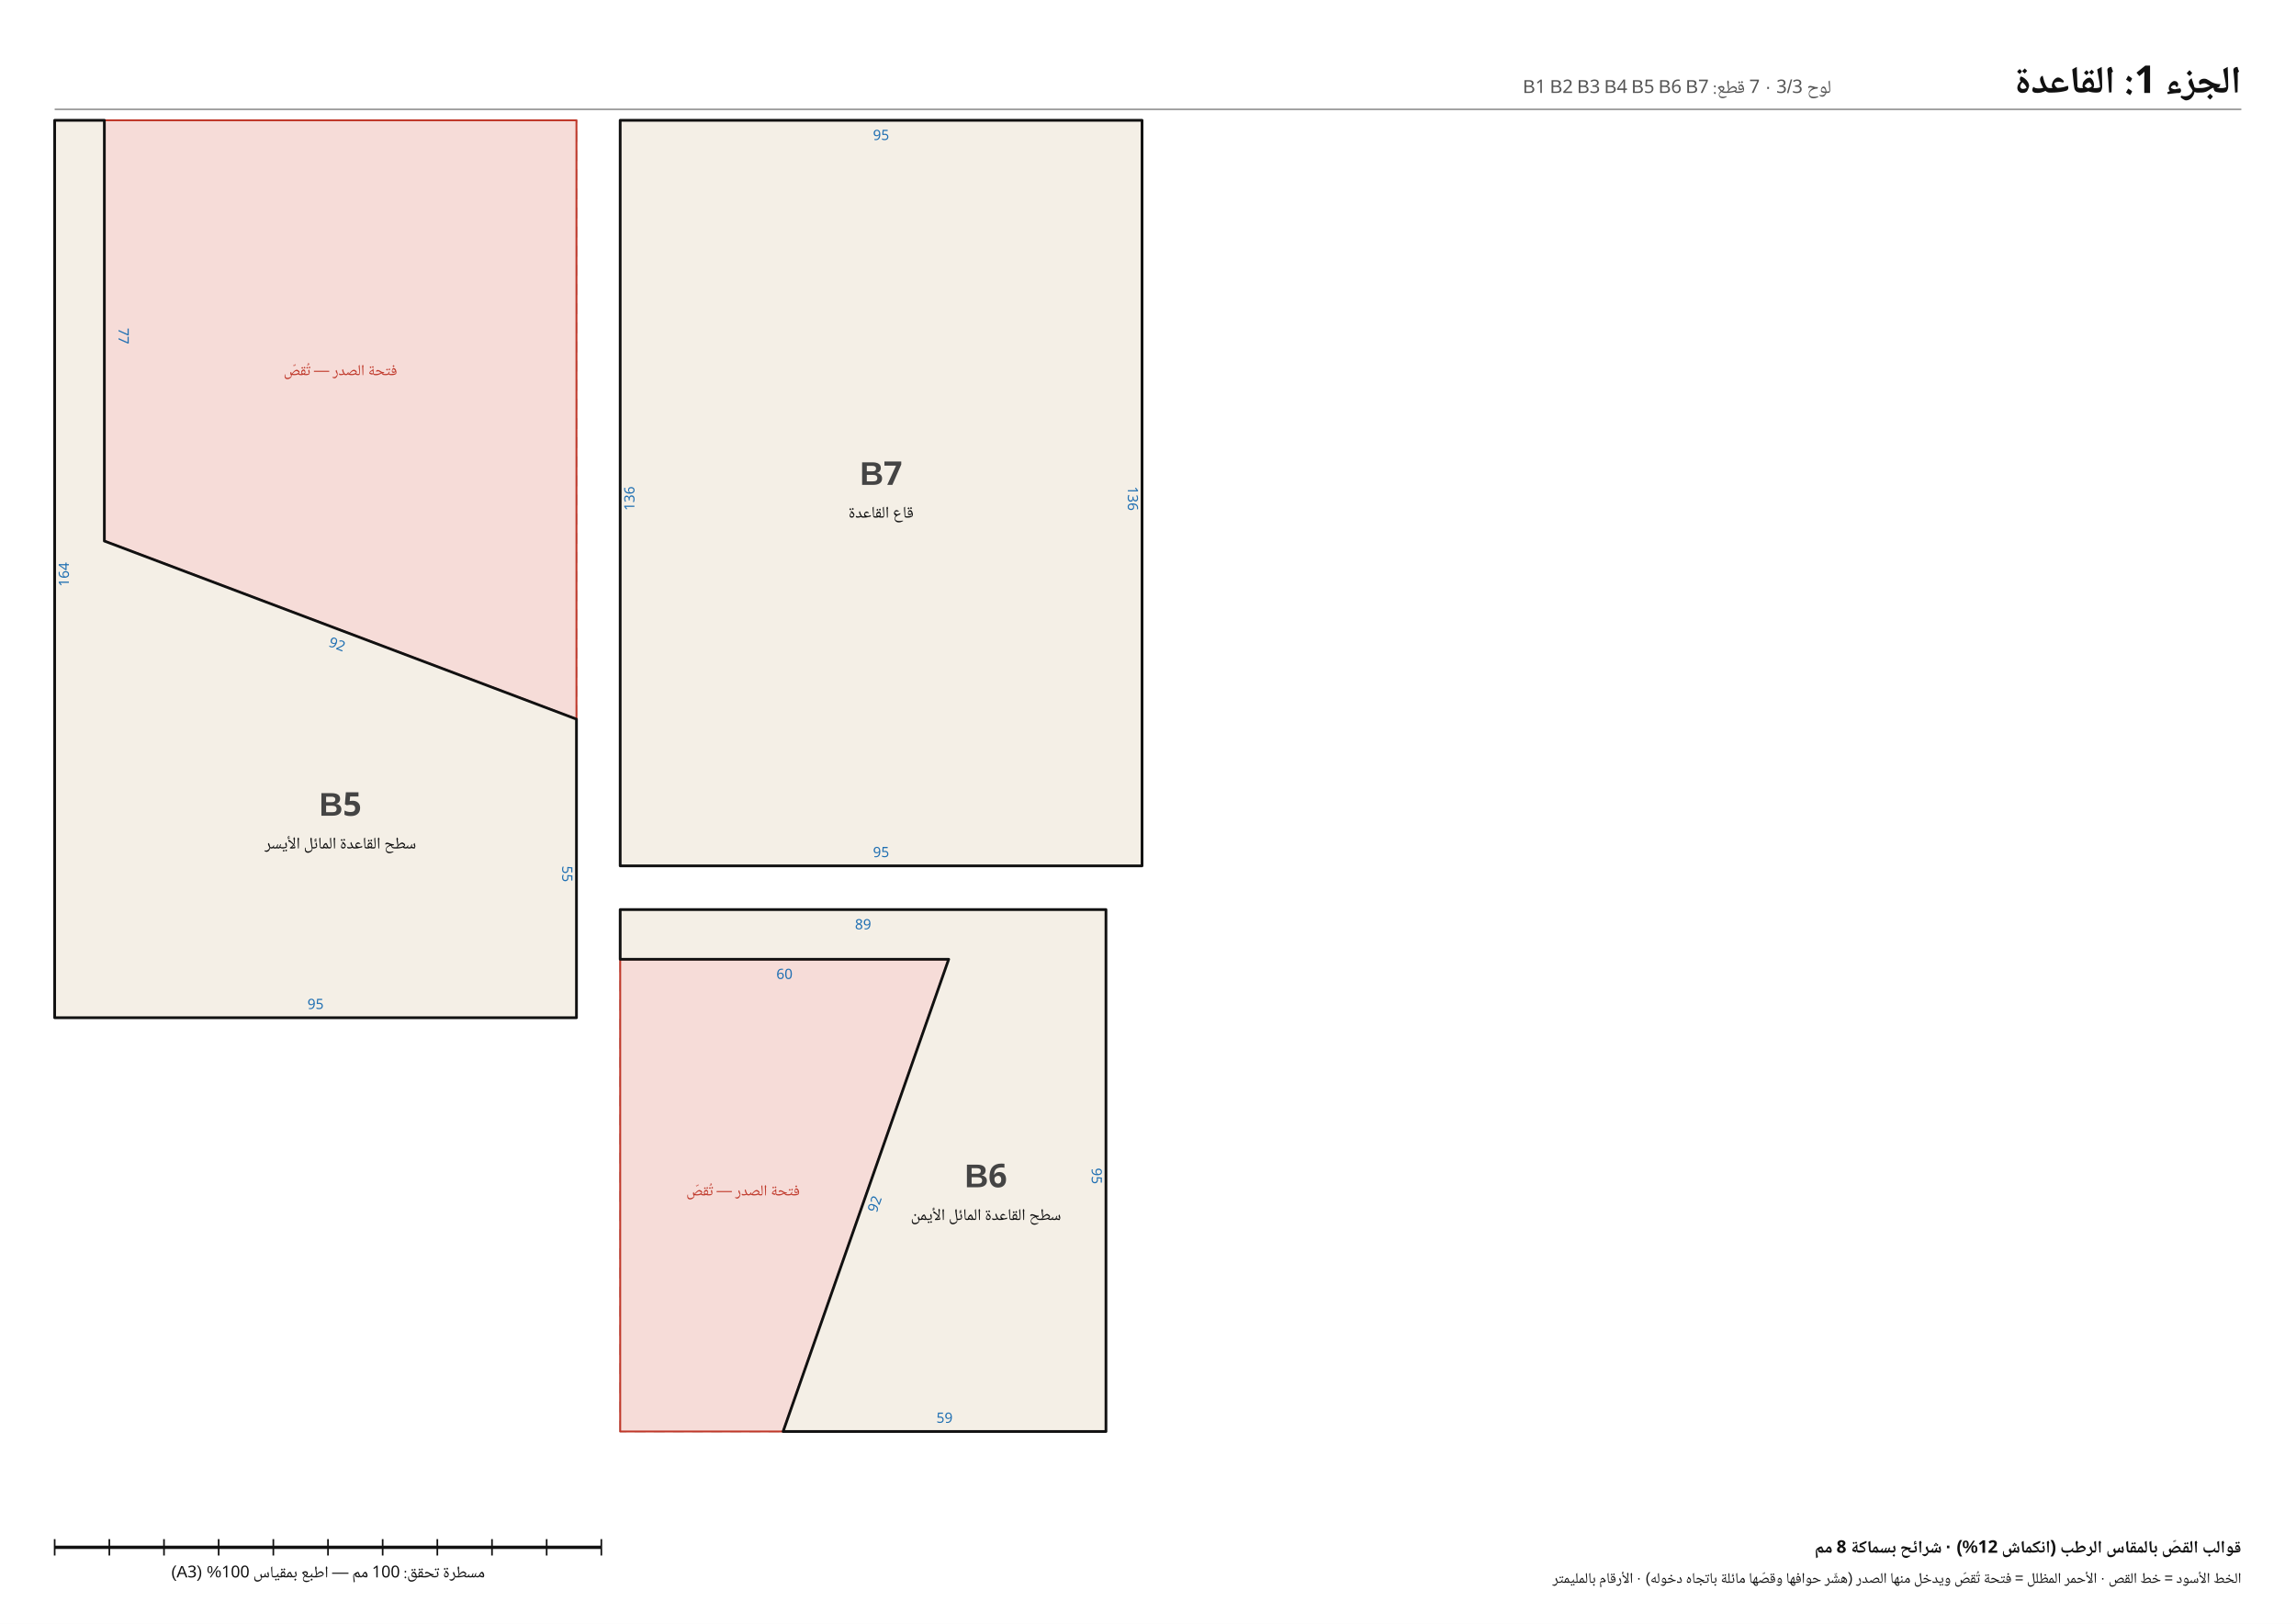
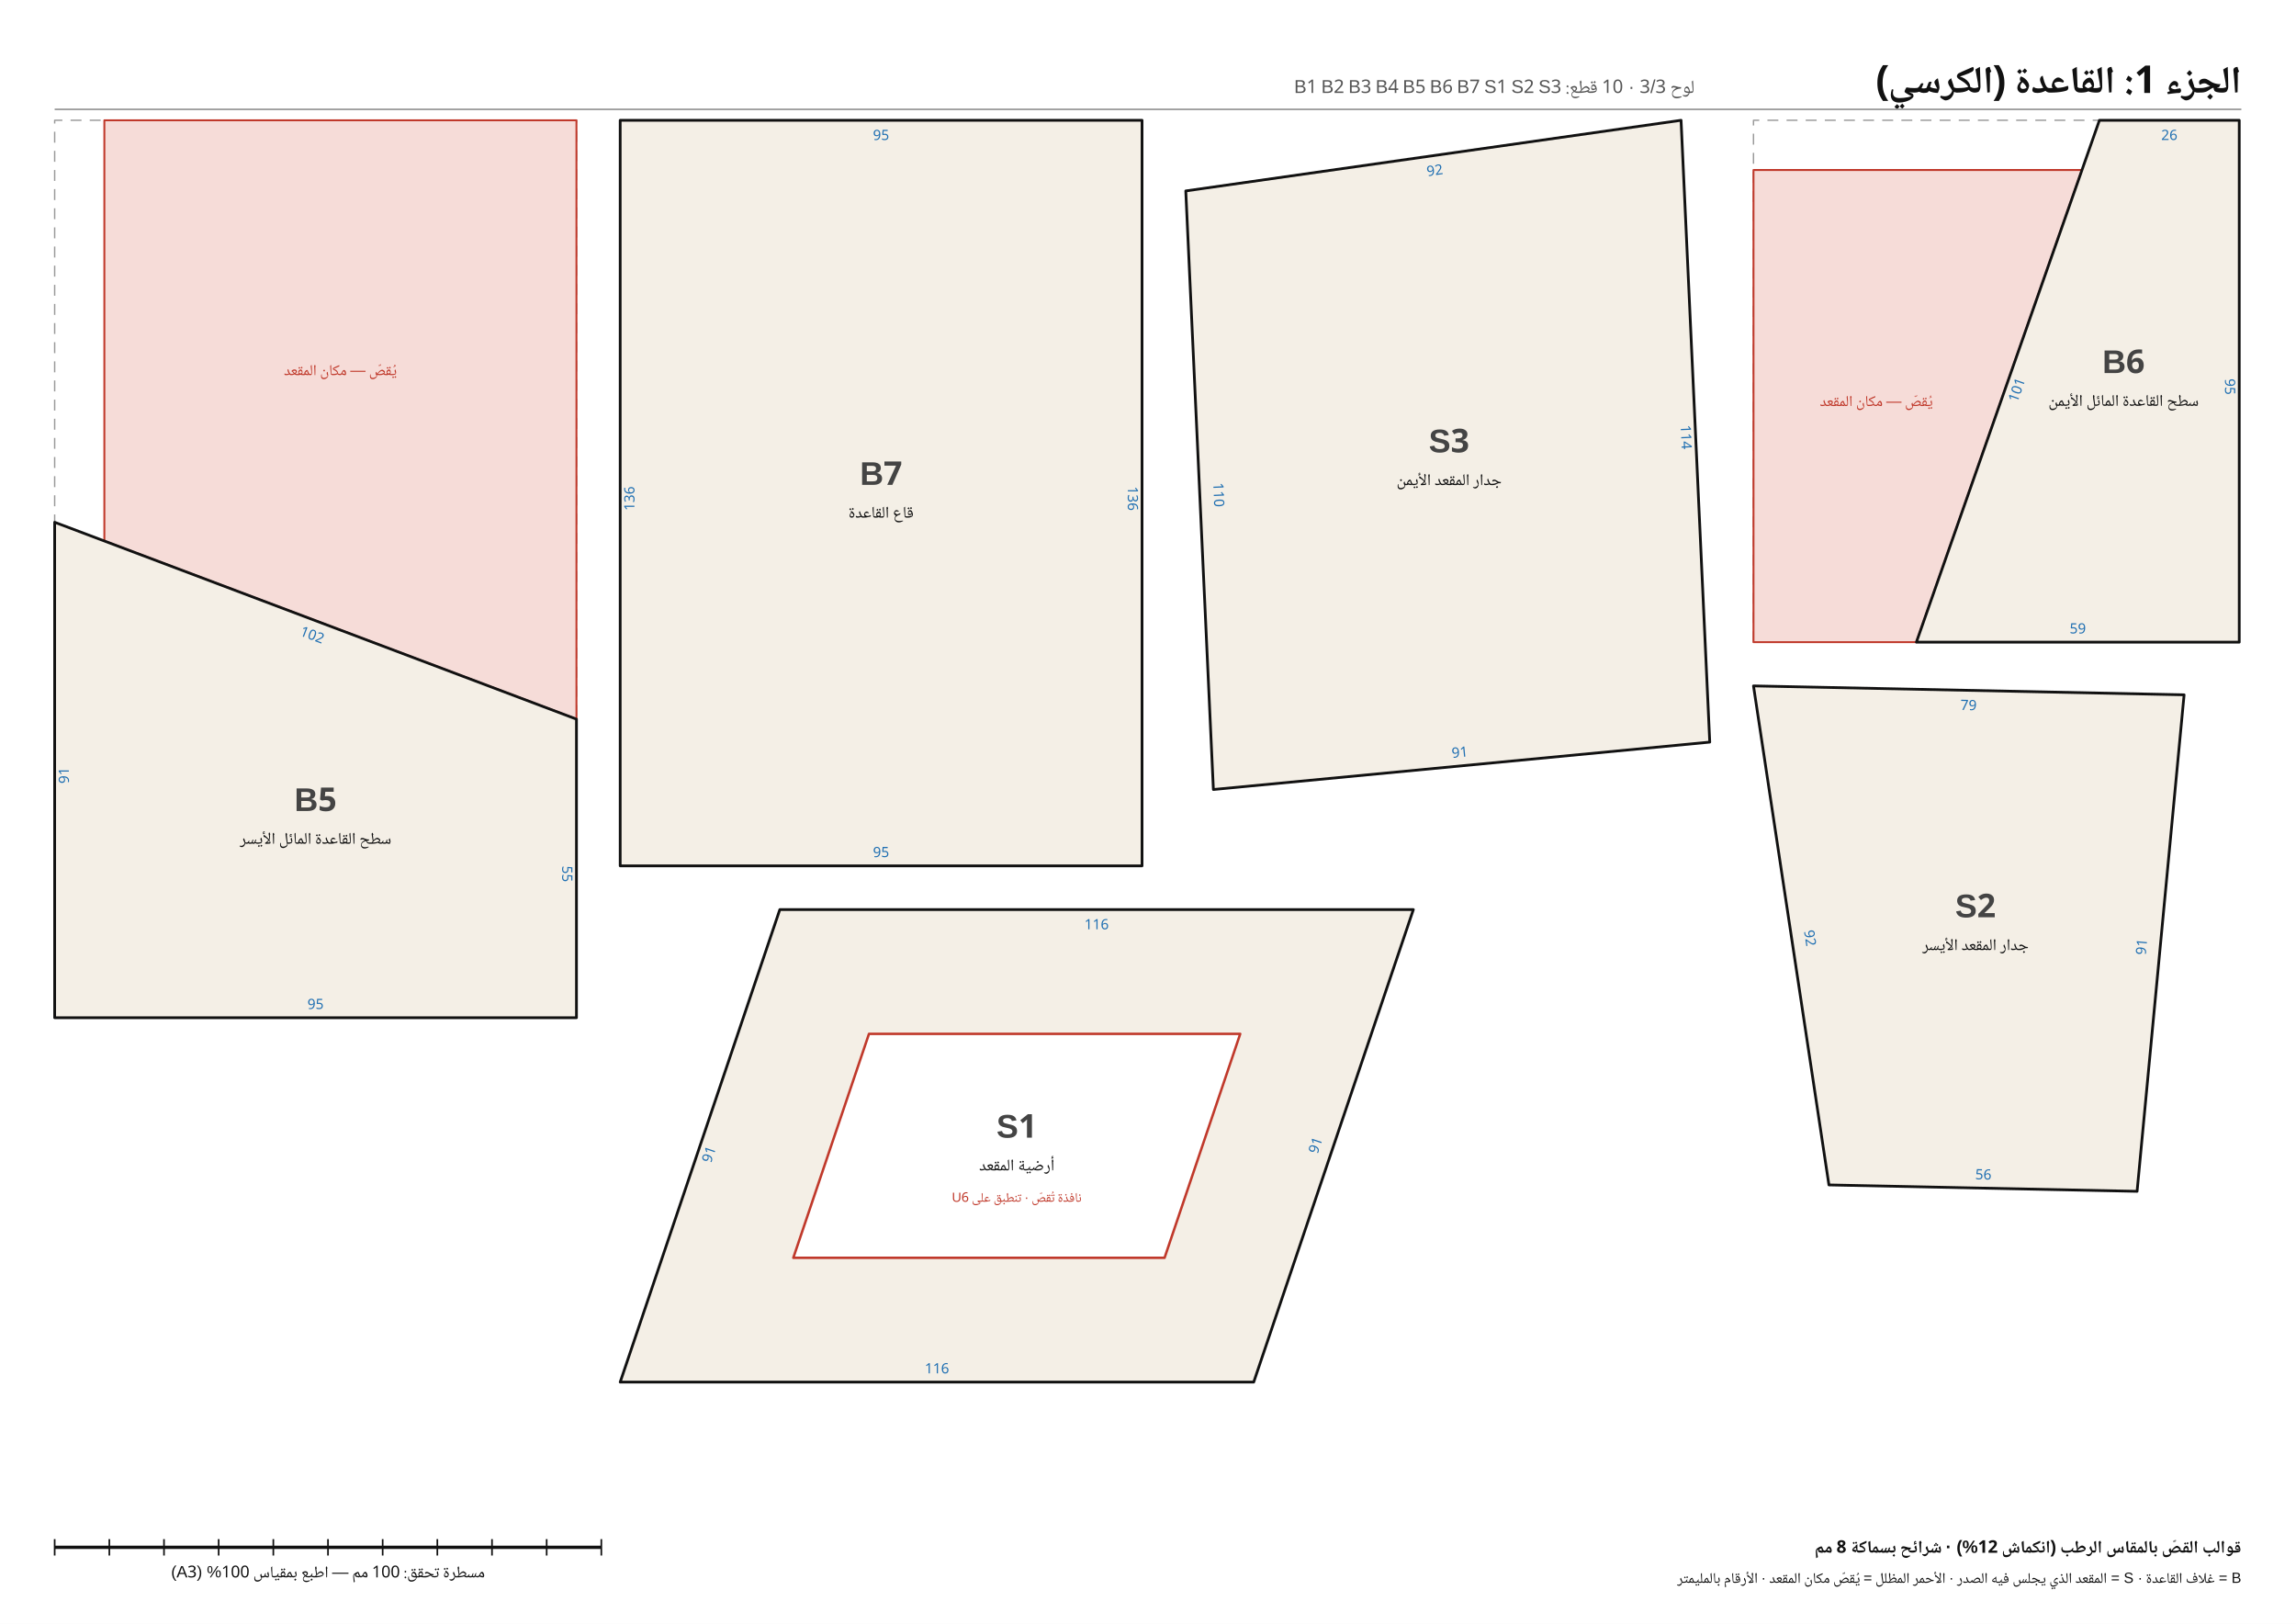
<svg xmlns="http://www.w3.org/2000/svg" width="420mm" height="297mm" viewBox="0 0 420 297" font-family="Noto Naskh Arabic, Amiri, Tahoma, Arial, sans-serif">
  <rect width="420" height="297" fill="#fff" />
  <defs>
    <marker id="ar" viewBox="0 0 10 10" refX="10" refY="5" markerWidth="5" markerHeight="5" orient="auto-start-reverse">
      <path d="M0,1 L10,5 L0,9 z" fill="#c0392b" />
    </marker>
    <marker id="ab" viewBox="0 0 10 10" refX="10" refY="5" markerWidth="4" markerHeight="4" orient="auto">
      <path d="M0,1 L10,5 L0,9 z" fill="#1f6fb2" />
    </marker>
    <pattern id="hatch" width="2" height="2" patternUnits="userSpaceOnUse" patternTransform="rotate(45)">
      <rect width="2" height="2" fill="#fff3d6" />
      <line x1="0" y1="0" x2="0" y2="2" stroke="#d68910" stroke-width="0.6" />
    </pattern>
  </defs>
  <polygon points="105.45,186.14 10.00,186.14 10.00,22.00 105.45,22.00 105.45,186.14" fill="none" stroke="#999" stroke-width="0.25" stroke-dasharray="2,1.5" stroke-linejoin="round" />
  <polygon points="19.09,98.95 19.09,22.00 105.45,22.00 105.45,131.53 19.09,98.95" fill="#f6dcd8" stroke="#c0392b" stroke-width="0.35" stroke-linejoin="round" />
-   <text x="62.27" y="68.62" font-size="2.8" text-anchor="middle" fill="#c0392b" font-weight="normal" direction="rtl">فتحة الصدر — تُقصّ</text>
-   <polygon points="10.00,186.14 10.00,22.00 19.09,22.00 19.09,98.95 105.45,131.53 105.45,186.14 10.00,186.14" fill="#f4efe6" stroke="#111" stroke-width="0.5" stroke-linejoin="round" />
-   <text x="12.60" y="105.07" font-size="2.6" text-anchor="middle" fill="#1f6fb2" font-weight="normal" direction="ltr" transform="rotate(-90.0 12.60 105.07)">164</text>
-   <text x="21.69" y="61.47" font-size="2.6" text-anchor="middle" fill="#1f6fb2" font-weight="normal" direction="ltr" transform="rotate(90.0 21.69 61.47)">77</text>
-   <text x="61.35" y="118.67" font-size="2.6" text-anchor="middle" fill="#1f6fb2" font-weight="normal" direction="ltr" transform="rotate(20.7 61.35 118.67)">92</text>
+   <text x="62.27" y="68.62" font-size="2.8" text-anchor="middle" fill="#c0392b" font-weight="normal" direction="rtl">يُقصّ — مكان المقعد</text>
+   <polygon points="10.00,95.52 105.45,131.53 105.45,186.14 10.00,186.14 10.00,95.52" fill="#f4efe6" stroke="#111" stroke-width="0.5" stroke-linejoin="round" />
+   <text x="56.81" y="116.96" font-size="2.6" text-anchor="middle" fill="#1f6fb2" font-weight="normal" direction="ltr" transform="rotate(20.7 56.81 116.96)">102</text>
  <text x="102.85" y="159.84" font-size="2.6" text-anchor="middle" fill="#1f6fb2" font-weight="normal" direction="ltr" transform="rotate(90.0 102.85 159.84)">55</text>
  <text x="57.73" y="184.54" font-size="2.6" text-anchor="middle" fill="#1f6fb2" font-weight="normal" direction="ltr">95</text>
-   <text x="62.27" y="149.19" font-size="6" text-anchor="middle" fill="#444" font-weight="bold" direction="ltr">B5</text>
-   <text x="62.27" y="155.19" font-size="3" text-anchor="middle" fill="#111" font-weight="normal" direction="rtl">سطح القاعدة المائل الأيسر</text>
+   <text x="12.60" y="141.83" font-size="2.6" text-anchor="middle" fill="#1f6fb2" font-weight="normal" direction="ltr" transform="rotate(-90.0 12.60 141.83)">91</text>
+   <text x="57.73" y="148.33" font-size="6" text-anchor="middle" fill="#444" font-weight="bold" direction="ltr">B5</text>
+   <text x="57.73" y="154.33" font-size="3" text-anchor="middle" fill="#111" font-weight="normal" direction="rtl">سطح القاعدة المائل الأيسر</text>
  <polygon points="208.91,158.36 113.45,158.36 113.45,22.00 208.91,22.00 208.91,158.36" fill="#f4efe6" stroke="#111" stroke-width="0.5" stroke-linejoin="round" />
  <text x="161.18" y="156.76" font-size="2.6" text-anchor="middle" fill="#1f6fb2" font-weight="normal" direction="ltr">95</text>
  <text x="116.05" y="91.18" font-size="2.6" text-anchor="middle" fill="#1f6fb2" font-weight="normal" direction="ltr" transform="rotate(-90.0 116.05 91.18)">136</text>
  <text x="161.18" y="25.60" font-size="2.6" text-anchor="middle" fill="#1f6fb2" font-weight="normal" direction="ltr">95</text>
  <text x="206.31" y="91.18" font-size="2.6" text-anchor="middle" fill="#1f6fb2" font-weight="normal" direction="ltr" transform="rotate(90.0 206.31 91.18)">136</text>
  <text x="161.18" y="88.68" font-size="6" text-anchor="middle" fill="#444" font-weight="bold" direction="ltr">B7</text>
  <text x="161.18" y="94.68" font-size="3" text-anchor="middle" fill="#111" font-weight="normal" direction="rtl">قاع القاعدة</text>
-   <polygon points="113.45,261.82 113.45,166.36 202.31,166.36 202.31,261.82 113.45,261.82" fill="none" stroke="#999" stroke-width="0.25" stroke-dasharray="2,1.5" stroke-linejoin="round" />
-   <polygon points="113.45,175.45 173.54,175.45 143.25,261.82 113.45,261.82 113.45,175.45" fill="#f6dcd8" stroke="#c0392b" stroke-width="0.35" stroke-linejoin="round" />
-   <text x="135.93" y="218.64" font-size="2.8" text-anchor="middle" fill="#c0392b" font-weight="normal" direction="rtl">فتحة الصدر — تُقصّ</text>
-   <polygon points="113.45,166.36 202.31,166.36 202.31,261.82 143.25,261.82 173.54,175.45 113.45,175.45 113.45,166.36" fill="#f4efe6" stroke="#111" stroke-width="0.5" stroke-linejoin="round" />
-   <text x="157.88" y="169.96" font-size="2.6" text-anchor="middle" fill="#1f6fb2" font-weight="normal" direction="ltr">89</text>
-   <text x="199.71" y="215.09" font-size="2.6" text-anchor="middle" fill="#1f6fb2" font-weight="normal" direction="ltr" transform="rotate(90.0 199.71 215.09)">95</text>
-   <text x="172.78" y="260.22" font-size="2.6" text-anchor="middle" fill="#1f6fb2" font-weight="normal" direction="ltr">59</text>
-   <text x="160.85" y="220.50" font-size="2.6" text-anchor="middle" fill="#1f6fb2" font-weight="normal" direction="ltr" transform="rotate(-70.7 160.85 220.50)">92</text>
-   <text x="143.50" y="179.05" font-size="2.6" text-anchor="middle" fill="#1f6fb2" font-weight="normal" direction="ltr">60</text>
-   <text x="180.35" y="217.14" font-size="6" text-anchor="middle" fill="#444" font-weight="bold" direction="ltr">B6</text>
-   <text x="180.35" y="223.14" font-size="3" text-anchor="middle" fill="#111" font-weight="normal" direction="rtl">سطح القاعدة المائل الأيمن</text>
-   <text x="410.00" y="17.00" font-size="7" text-anchor="start" fill="#111" font-weight="bold" direction="rtl">الجزء 1: القاعدة</text>
-   <text x="335.00" y="17.00" font-size="3.4" text-anchor="start" fill="#555" font-weight="normal" direction="rtl">لوح 3/3 · 7 قطع: B1 B2 B3 B4 B5 B6 B7</text>
+   <polygon points="229.34,252.78 113.45,252.78 142.65,166.36 258.54,166.36 229.34,252.78" fill="#f4efe6" stroke="#111" stroke-width="0.5" stroke-linejoin="round" />
+   <text x="171.40" y="251.18" font-size="2.6" text-anchor="middle" fill="#1f6fb2" font-weight="normal" direction="ltr">116</text>
+   <text x="130.52" y="211.40" font-size="2.6" text-anchor="middle" fill="#1f6fb2" font-weight="normal" direction="ltr" transform="rotate(-71.3 130.52 211.40)">91</text>
+   <text x="200.60" y="169.96" font-size="2.6" text-anchor="middle" fill="#1f6fb2" font-weight="normal" direction="ltr">116</text>
+   <text x="241.48" y="209.74" font-size="2.6" text-anchor="middle" fill="#1f6fb2" font-weight="normal" direction="ltr" transform="rotate(-71.3 241.48 209.74)">91</text>
+   <polygon points="145.12,230.05 213.03,230.05 226.87,189.09 158.96,189.09 145.12,230.05" fill="#fff" stroke="#c0392b" stroke-width="0.45" stroke-linejoin="round" />
+   <text x="186.00" y="219.80" font-size="2.4" text-anchor="middle" fill="#c0392b" font-weight="normal" direction="rtl">نافذة تُقصّ · تنطبق على U6</text>
+   <text x="186.00" y="208.07" font-size="6" text-anchor="middle" fill="#444" font-weight="bold" direction="ltr">S1</text>
+   <text x="186.00" y="214.07" font-size="3" text-anchor="middle" fill="#111" font-weight="normal" direction="rtl">أرضية المقعد</text>
+   <polygon points="307.51,22.00 312.76,135.73 221.96,144.40 216.91,34.92 307.51,22.00" fill="#f4efe6" stroke="#111" stroke-width="0.5" stroke-linejoin="round" />
+   <text x="307.54" y="79.99" font-size="2.6" text-anchor="middle" fill="#1f6fb2" font-weight="normal" direction="ltr" transform="rotate(87.4 307.54 79.99)">114</text>
+   <text x="267.12" y="138.48" font-size="2.6" text-anchor="middle" fill="#1f6fb2" font-weight="normal" direction="ltr" transform="rotate(-5.5 267.12 138.48)">91</text>
+   <text x="222.03" y="90.54" font-size="2.6" text-anchor="middle" fill="#1f6fb2" font-weight="normal" direction="ltr" transform="rotate(87.4 222.03 90.54)">110</text>
+   <text x="262.58" y="32.03" font-size="2.6" text-anchor="middle" fill="#1f6fb2" font-weight="normal" direction="ltr" transform="rotate(-8.1 262.58 32.03)">92</text>
+   <text x="265.08" y="82.73" font-size="6" text-anchor="middle" fill="#444" font-weight="bold" direction="ltr">S3</text>
+   <text x="265.08" y="88.73" font-size="3" text-anchor="middle" fill="#111" font-weight="normal" direction="rtl">جدار المقعد الأيمن</text>
+   <polygon points="320.76,117.45 320.76,22.00 409.62,22.00 409.62,117.45 320.76,117.45" fill="none" stroke="#999" stroke-width="0.25" stroke-dasharray="2,1.5" stroke-linejoin="round" />
+   <polygon points="320.76,31.09 380.85,31.09 350.56,117.45 320.76,117.45 320.76,31.09" fill="#f6dcd8" stroke="#c0392b" stroke-width="0.35" stroke-linejoin="round" />
+   <text x="343.24" y="74.27" font-size="2.8" text-anchor="middle" fill="#c0392b" font-weight="normal" direction="rtl">يُقصّ — مكان المقعد</text>
+   <polygon points="409.62,22.00 409.62,117.45 350.56,117.45 384.04,22.00 409.62,22.00" fill="#f4efe6" stroke="#111" stroke-width="0.5" stroke-linejoin="round" />
+   <text x="407.02" y="70.73" font-size="2.6" text-anchor="middle" fill="#1f6fb2" font-weight="normal" direction="ltr" transform="rotate(90.0 407.02 70.73)">95</text>
+   <text x="380.09" y="115.85" font-size="2.6" text-anchor="middle" fill="#1f6fb2" font-weight="normal" direction="ltr">59</text>
+   <text x="369.76" y="71.59" font-size="2.6" text-anchor="middle" fill="#1f6fb2" font-weight="normal" direction="ltr" transform="rotate(-70.7 369.76 71.59)">101</text>
+   <text x="396.83" y="25.60" font-size="2.6" text-anchor="middle" fill="#1f6fb2" font-weight="normal" direction="ltr">26</text>
+   <text x="388.46" y="68.23" font-size="6" text-anchor="middle" fill="#444" font-weight="bold" direction="ltr">B6</text>
+   <text x="388.46" y="74.23" font-size="3" text-anchor="middle" fill="#111" font-weight="normal" direction="rtl">سطح القاعدة المائل الأيمن</text>
+   <polygon points="320.76,125.45 399.53,127.08 390.93,217.89 334.56,216.72 320.76,125.45" fill="#f4efe6" stroke="#111" stroke-width="0.5" stroke-linejoin="round" />
+   <text x="360.09" y="129.87" font-size="2.6" text-anchor="middle" fill="#1f6fb2" font-weight="normal" direction="ltr" transform="rotate(1.2 360.09 129.87)">79</text>
+   <text x="392.64" y="173.24" font-size="2.6" text-anchor="middle" fill="#1f6fb2" font-weight="normal" direction="ltr" transform="rotate(-84.6 392.64 173.24)">91</text>
+   <text x="362.80" y="215.71" font-size="2.6" text-anchor="middle" fill="#1f6fb2" font-weight="normal" direction="ltr" transform="rotate(1.2 362.80 215.71)">56</text>
+   <text x="330.23" y="171.70" font-size="2.6" text-anchor="middle" fill="#1f6fb2" font-weight="normal" direction="ltr" transform="rotate(81.4 330.23 171.70)">92</text>
+   <text x="361.37" y="167.77" font-size="6" text-anchor="middle" fill="#444" font-weight="bold" direction="ltr">S2</text>
+   <text x="361.37" y="173.77" font-size="3" text-anchor="middle" fill="#111" font-weight="normal" direction="rtl">جدار المقعد الأيسر</text>
+   <text x="410.00" y="17.00" font-size="7" text-anchor="start" fill="#111" font-weight="bold" direction="rtl">الجزء 1: القاعدة (الكرسي)</text>
+   <text x="310.00" y="17.00" font-size="3.4" text-anchor="start" fill="#555" font-weight="normal" direction="rtl">لوح 3/3 · 10 قطع: B1 B2 B3 B4 B5 B6 B7 S1 S2 S3</text>
  <line x1="10.00" y1="20.00" x2="410.00" y2="20.00" stroke="#999" stroke-width="0.3" />
  <line x1="10.00" y1="283.00" x2="110.00" y2="283.00" stroke="#111" stroke-width="0.6" />
  <line x1="10.00" y1="281.50" x2="10.00" y2="284.50" stroke="#111" stroke-width="0.3" />
  <line x1="20.00" y1="281.50" x2="20.00" y2="284.50" stroke="#111" stroke-width="0.3" />
  <line x1="30.00" y1="281.50" x2="30.00" y2="284.50" stroke="#111" stroke-width="0.3" />
  <line x1="40.00" y1="281.50" x2="40.00" y2="284.50" stroke="#111" stroke-width="0.3" />
  <line x1="50.00" y1="281.50" x2="50.00" y2="284.50" stroke="#111" stroke-width="0.3" />
  <line x1="60.00" y1="281.50" x2="60.00" y2="284.50" stroke="#111" stroke-width="0.3" />
  <line x1="70.00" y1="281.50" x2="70.00" y2="284.50" stroke="#111" stroke-width="0.3" />
  <line x1="80.00" y1="281.50" x2="80.00" y2="284.50" stroke="#111" stroke-width="0.3" />
  <line x1="90.00" y1="281.50" x2="90.00" y2="284.50" stroke="#111" stroke-width="0.3" />
  <line x1="100.00" y1="281.50" x2="100.00" y2="284.50" stroke="#111" stroke-width="0.3" />
  <line x1="110.00" y1="281.50" x2="110.00" y2="284.50" stroke="#111" stroke-width="0.3" />
  <text x="60.00" y="288.50" font-size="3" text-anchor="middle" fill="#111" font-weight="normal" direction="rtl">مسطرة تحقق: 100 مم — اطبع بمقياس 100% (A3)</text>
  <text x="410.00" y="284.00" font-size="3.2" text-anchor="start" fill="#111" font-weight="bold" direction="rtl">قوالب القصّ بالمقاس الرطب (انكماش 12%) · شرائح بسماكة 8 مم</text>
-   <text x="410.00" y="289.50" font-size="2.7" text-anchor="start" fill="#111" font-weight="normal" direction="rtl">الخط الأسود = خط القص · الأحمر المظلل = فتحة تُقصّ ويدخل منها الصدر (هشّر حوافها وقصّها مائلة باتجاه دخوله) · الأرقام بالمليمتر</text>
+   <text x="410.00" y="289.50" font-size="2.7" text-anchor="start" fill="#111" font-weight="normal" direction="rtl">B = غلاف القاعدة · S = المقعد الذي يجلس فيه الصدر · الأحمر المظلل = يُقصّ مكان المقعد · الأرقام بالمليمتر</text>
</svg>
